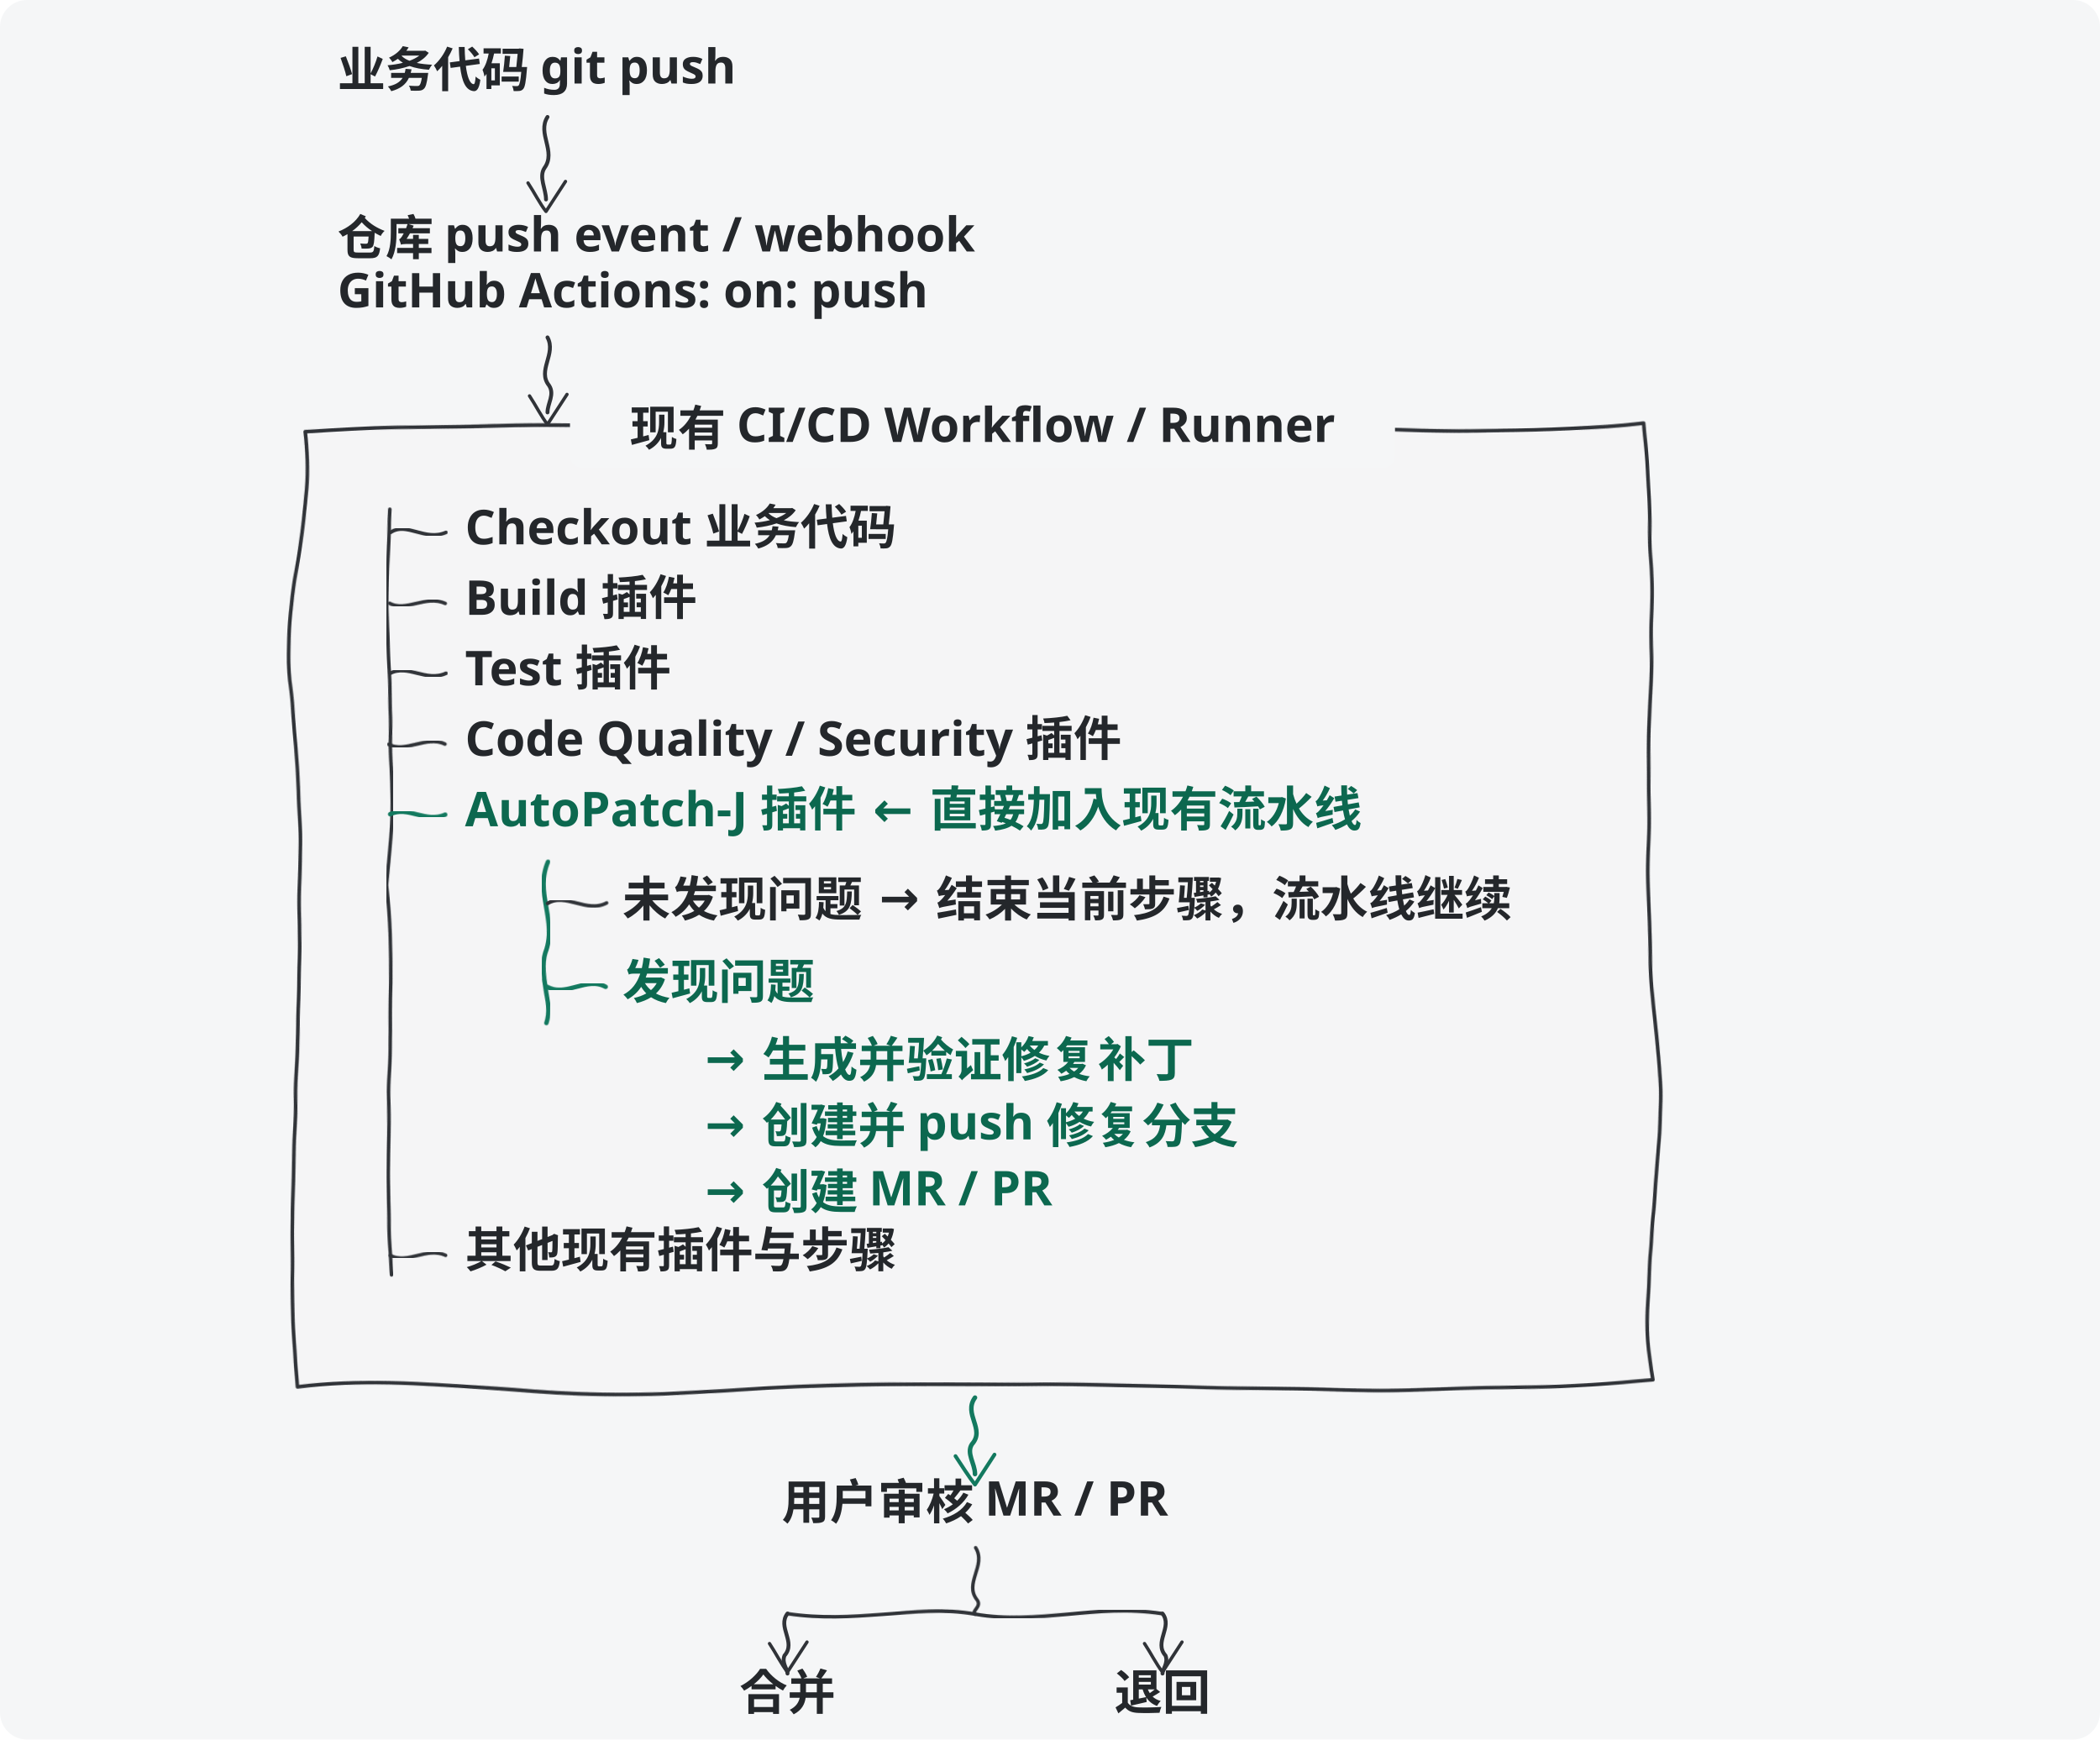
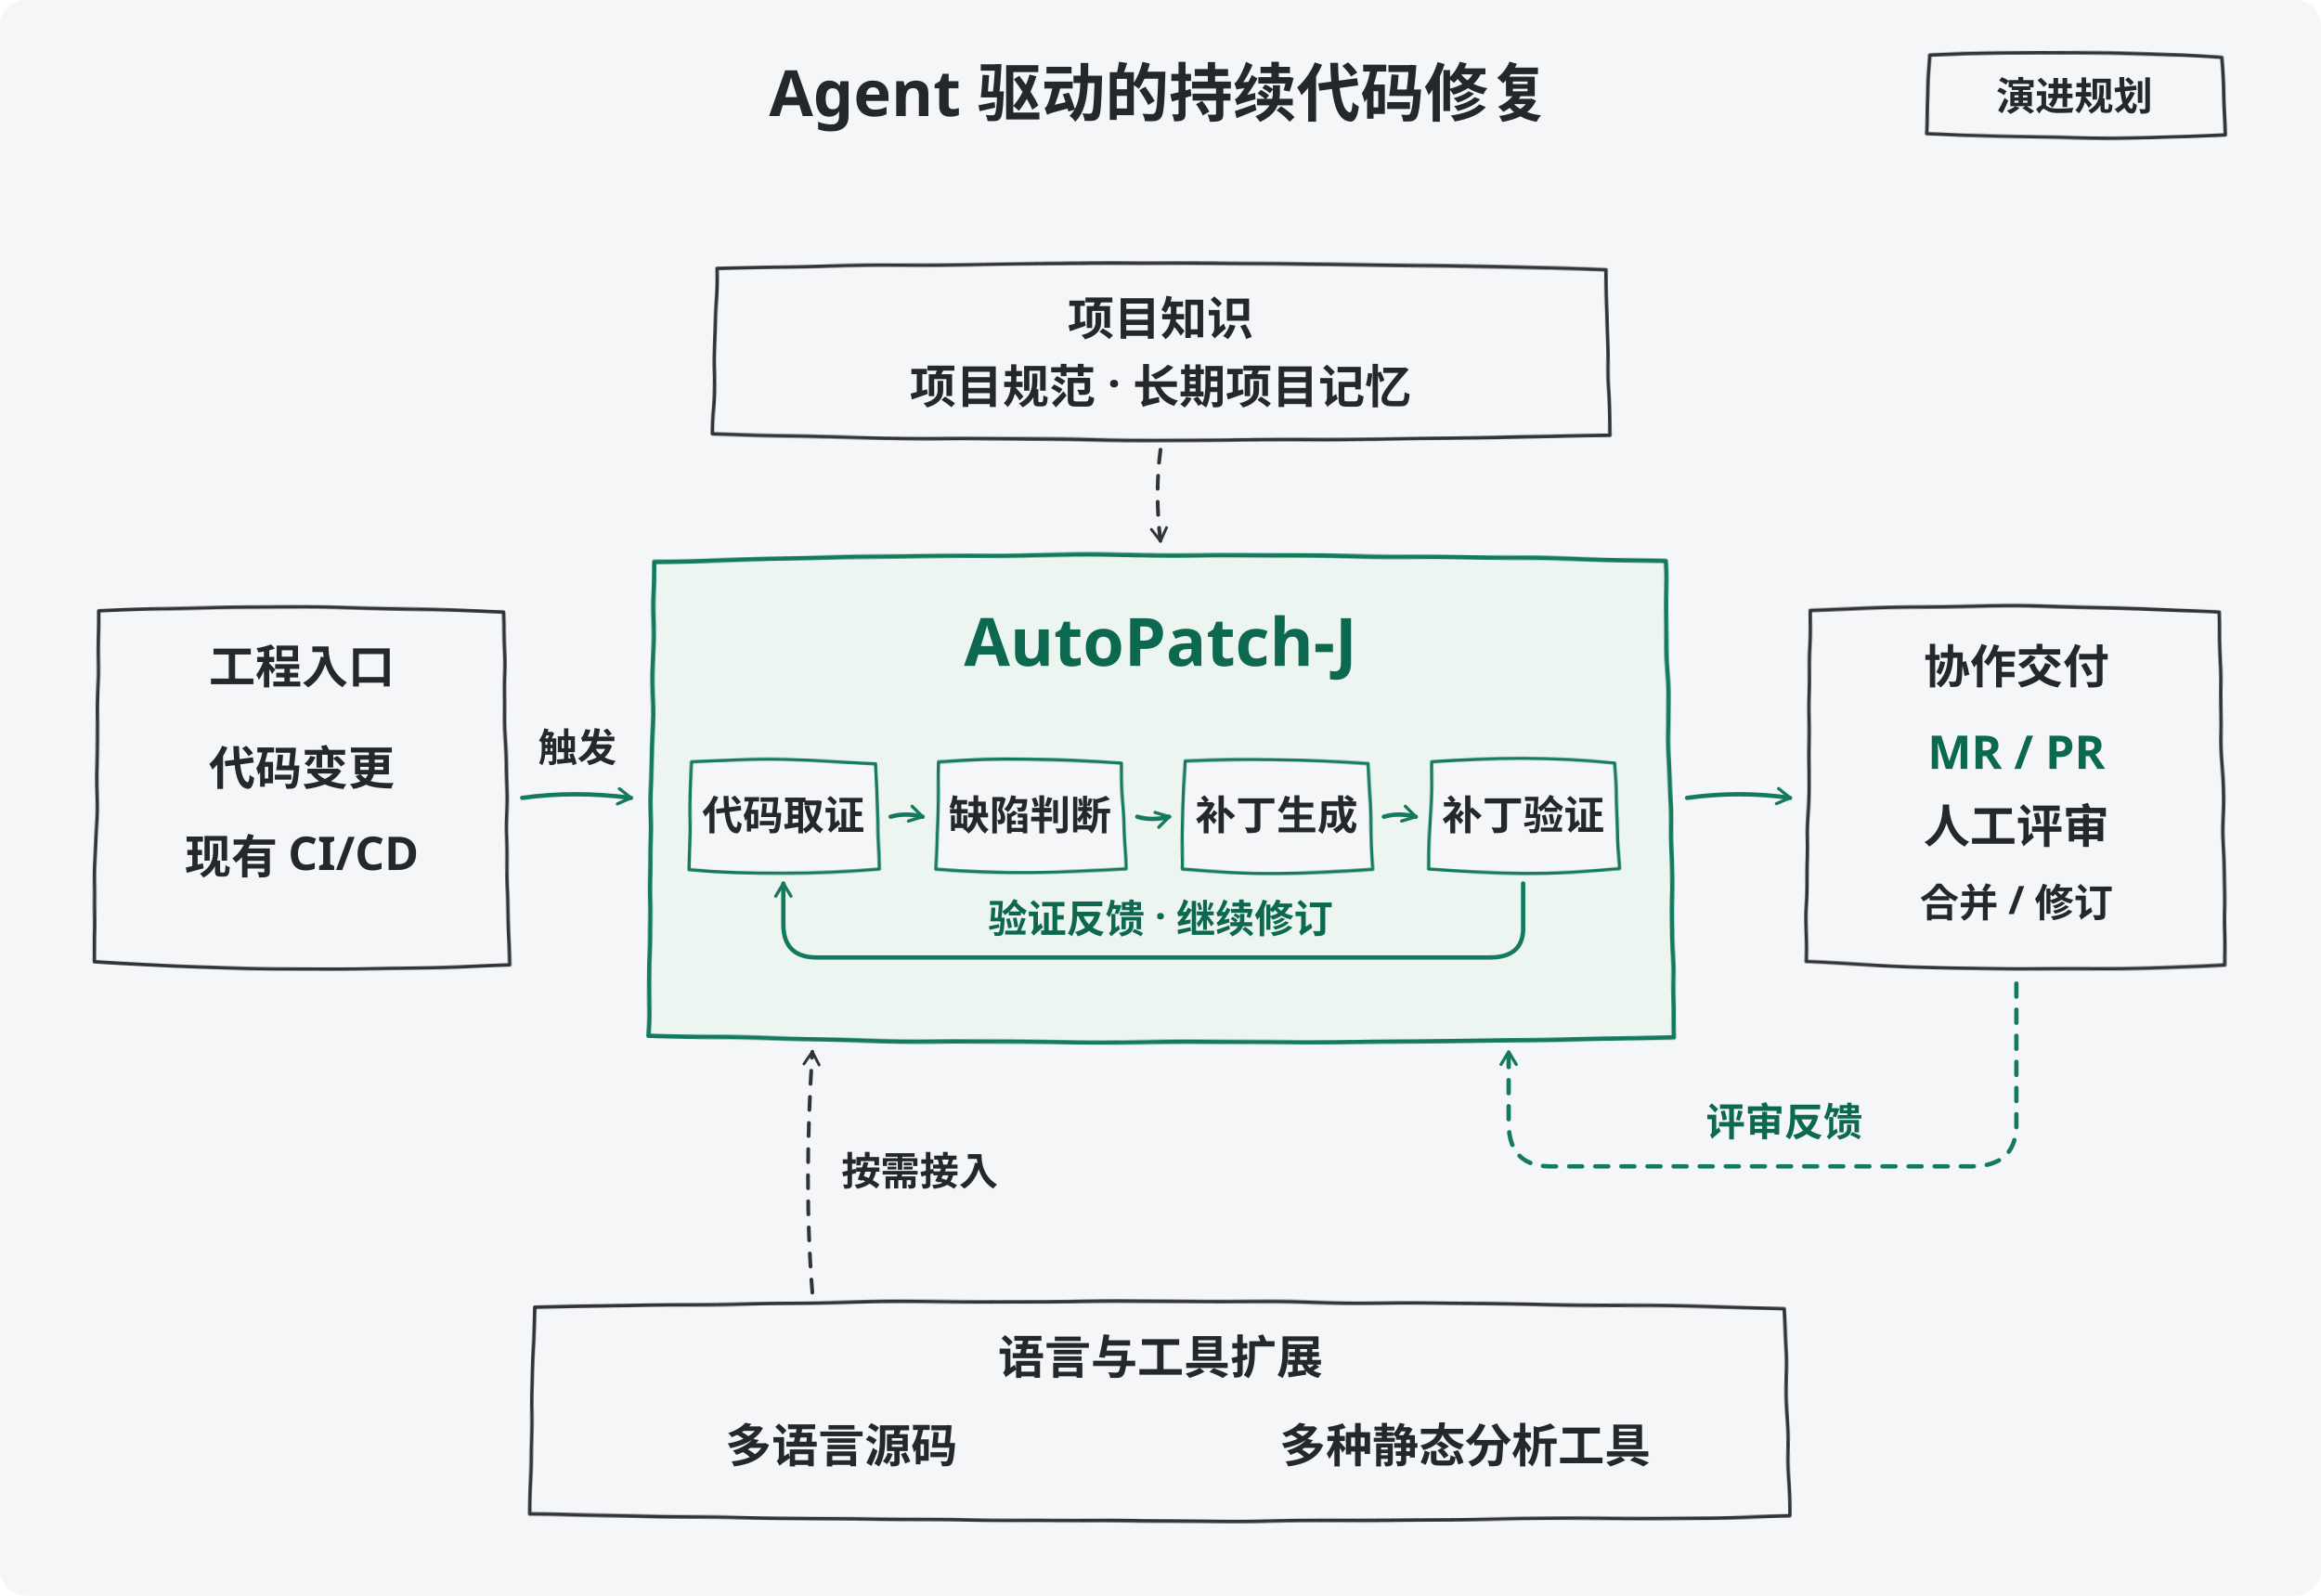
- <svg xmlns="http://www.w3.org/2000/svg" viewBox="0 0 1400 1160" role="img" aria-labelledby="title description">
+ <svg xmlns="http://www.w3.org/2000/svg" viewBox="0 0 1600 1100" role="img" aria-labelledby="title description">
  <defs>
    <filter id="rough" x="-4%" y="-4%" width="108%" height="108%">
      <feTurbulence type="fractalNoise" baseFrequency="0.009 0.021" numOctaves="2" seed="17" result="noise" />
      <feDisplacementMap in="SourceGraphic" in2="noise" scale="2.5" xChannelSelector="R" yChannelSelector="G" />
    </filter>
+     <marker id="arrow" viewBox="0 0 16 16" refX="13" refY="8" markerWidth="14" markerHeight="14" orient="auto" markerUnits="userSpaceOnUse">
+       <path d="M3 2 Q8 5 13 8 Q8 11 3 14" fill="none" stroke="#303338" stroke-width="2.2" stroke-linecap="round" stroke-linejoin="round" />
+     </marker>
+     <marker id="accent-arrow" viewBox="0 0 16 16" refX="13" refY="8" markerWidth="14" markerHeight="14" orient="auto" markerUnits="userSpaceOnUse">
+       <path d="M3 2 Q8 5 13 8 Q8 11 3 14" fill="none" stroke="#13795f" stroke-width="2.5" stroke-linecap="round" stroke-linejoin="round" />
+     </marker>
  </defs>
  <style>
    .canvas { fill: #f5f6f7; }
    .text {
      fill: #24272b;
      font-family: "HanziPen SC", "Hannotate SC", "Kaiti SC", "STKaiti", "KaiTi", "PingFang SC", "Microsoft YaHei", sans-serif;
      font-size: 32px;
      font-weight: 600;
    }
+     .title { font-size: 44px; }
+     .brand { font-size: 46px; }
+     .small { font-size: 27px; }
+     .stage-text { font-size: 28px; }
    .accent-text { fill: #0c684f; }
    .panel {
      fill: #f5f6f7;
-       fill-opacity: 0.68;
      stroke: #303338;
      stroke-width: 2.4;
      stroke-linecap: round;
      stroke-linejoin: round;
      vector-effect: non-scaling-stroke;
    }
-     .label-bg { fill: #f5f6f7; }
-     .tree {
-       fill: none;
-       stroke: #303338;
-       stroke-width: 2.35;
-       stroke-linecap: round;
-       stroke-linejoin: round;
-       vector-effect: non-scaling-stroke;
-     }
-     .accent-tree {
-       fill: none;
-       stroke: #13795f;
-       stroke-width: 3;
-       stroke-linecap: round;
-       stroke-linejoin: round;
-       vector-effect: non-scaling-stroke;
-     }
-     .arrow-line {
+     .core { fill: #edf5f1; stroke: #13795f; stroke-width: 3; }
+     .stage { stroke: #13795f; stroke-width: 2.2; }
+     .line {
      fill: none;
      stroke: #303338;
      stroke-width: 2.6;
      stroke-linecap: round;
      stroke-linejoin: round;
      vector-effect: non-scaling-stroke;
+       marker-end: url(#arrow);
    }
-     .accent-arrow-line {
-       fill: none;
-       stroke: #13795f;
-       stroke-width: 3;
-       stroke-linecap: round;
-       stroke-linejoin: round;
-       vector-effect: non-scaling-stroke;
-     }
-     .arrow-tip {
-       fill: none;
-       stroke: #303338;
-       stroke-width: 2.2;
-       stroke-linecap: round;
-       stroke-linejoin: round;
-       vector-effect: non-scaling-stroke;
-     }
-     .accent-arrow-tip {
-       fill: none;
-       stroke: #13795f;
-       stroke-width: 2.5;
-       stroke-linecap: round;
-       stroke-linejoin: round;
-       vector-effect: non-scaling-stroke;
-     }
+     .accent-line { stroke: #13795f; stroke-width: 3; marker-end: url(#accent-arrow); }
+     .dashed { stroke-dasharray: 9 9; }
    .rough { filter: url(#rough); }

    @media (prefers-color-scheme: dark) {
-       .canvas { fill: #181b20; }
+       .canvas, .panel { fill: #181b20; }
      .text { fill: #f1eee7; }
      .accent-text { fill: #8ce0c7; }
-       .panel { fill: #181b20; stroke: #d9d5cc; }
-       .label-bg { fill: #181b20; }
-       .tree, .arrow-line { stroke: #d9d5cc; }
-       .accent-tree, .accent-arrow-line { stroke: #63c9ac; }
-       .arrow-tip { stroke: #d9d5cc; }
-       .accent-arrow-tip { stroke: #63c9ac; }
+       .panel { stroke: #d9d5cc; }
+       .core { fill: #172c27; stroke: #63c9ac; }
+       .stage { stroke: #63c9ac; }
+       .line { stroke: #d9d5cc; }
+       .accent-line { stroke: #63c9ac; }
+       #arrow path { stroke: #d9d5cc; }
+       #accent-arrow path { stroke: #63c9ac; }
    }
  </style>
-   <rect class="canvas" width="1400" height="1160" rx="18" />
-   <g transform="translate(120 0)">
-     <text class="text" x="105" y="58">业务代码 git push</text>
-     <path class="arrow-line" d="M245 78 C238 89 251 101 243 112 C239 118 244 126 244 133" />
-     <path class="arrow-tip" d="M232 122 C236 128 240 136 244 141 C248 135 253 127 257 121" />
-     <text class="text" x="105" y="170">仓库 push event / webhook</text>
-     <text class="text" x="105" y="205">GitHub Actions: on: push</text>
-     <path class="arrow-line" d="M245 225 C251 236 238 247 246 257 C250 263 245 269 245 275" />
-     <path class="arrow-tip" d="M233 264 C237 270 241 278 245 283 C249 277 254 269 258 263" />
-     <path class="panel rough" d="M84 288 C246 276 413 294 575 284 C710 276 846 296 976 282 C989 421 970 560 985 698 C993 773 970 851 982 920 C764 938 547 911 331 929 C246 936 160 914 78 925 C68 767 91 610 73 454 C68 393 91 337 84 288 Z" />
-     <rect class="label-bg" x="260" y="258" width="550" height="54" rx="8" />
-     <text class="text" x="535" y="297" text-anchor="middle">现有 CI/CD Workflow / Runner</text>
-     <path class="tree rough" d="M140 340 C133 424 148 507 138 590 C145 676 134 765 141 850" />
-     <path class="tree rough" d="M140 355 C151 348 163 361 177 355" />
-     <path class="tree rough" d="M140 402 C151 408 164 396 177 402" />
-     <path class="tree rough" d="M140 449 C152 443 164 455 177 449" />
-     <path class="tree rough" d="M140 496 C151 502 165 490 177 496" />
-     <path class="accent-tree rough" d="M140 543 C152 537 164 549 177 543" />
-     <path class="tree rough" d="M140 837 C152 843 164 831 177 837" />
-     <text class="text" x="190" y="363">Checkout 业务代码</text>
-     <text class="text" x="190" y="410">Build 插件</text>
-     <text class="text" x="190" y="457">Test 插件</text>
-     <text class="text" x="190" y="504">Code Quality / Security 插件</text>
-     <text class="text accent-text" x="190" y="551">AutoPatch-J 插件  ← 直接加入现有流水线</text>
-     <path class="accent-tree rough" d="M245 575 C237 595 251 615 243 635 C238 651 250 668 245 683" />
-     <path class="tree rough" d="M245 603 C257 596 271 610 284 603" />
-     <path class="accent-tree rough" d="M245 658 C258 665 271 651 284 658" />
-     <text class="text" x="295" y="611">未发现问题 → 结束当前步骤，流水线继续</text>
-     <text class="text accent-text" x="295" y="666">发现问题</text>
-     <text class="text accent-text" x="350" y="717">→ 生成并验证修复补丁</text>
-     <text class="text accent-text" x="350" y="761">→ 创建并 push 修复分支</text>
-     <text class="text accent-text" x="350" y="805">→ 创建 MR / PR</text>
-     <text class="text" x="190" y="845">其他现有插件与步骤</text>
-     <path class="accent-arrow-line" d="M530 932 C522 943 537 953 528 963 C524 969 530 976 530 983" />
-     <path class="accent-arrow-tip" d="M517 971 C521 977 526 985 530 990 C534 984 539 976 543 970" />
-     <text class="text" x="530" y="1013" text-anchor="middle">用户审核 MR / PR</text>
-     <path class="tree rough" d="M530 1032 C537 1044 523 1056 531 1067 C535 1072 527 1075 530 1077 C489 1070 448 1083 405 1076" />
-     <path class="tree rough" d="M530 1077 C571 1084 613 1069 655 1076" />
-     <path class="arrow-line" d="M405 1076 C398 1085 411 1095 403 1104 C401 1109 405 1113 405 1116" />
-     <path class="arrow-tip" d="M393 1096 C397 1102 401 1110 405 1115 C409 1109 414 1101 418 1095" />
-     <path class="arrow-line" d="M655 1076 C662 1085 649 1095 657 1104 C659 1109 655 1113 655 1116" />
-     <path class="arrow-tip" d="M643 1096 C647 1102 651 1110 655 1115 C659 1109 664 1101 668 1095" />
-     <text class="text" x="405" y="1140" text-anchor="middle">合并</text>
-     <text class="text" x="655" y="1140" text-anchor="middle">退回</text>
-   </g>
+   <rect class="canvas" width="1600" height="1100" rx="18" />
+   <text class="text title" x="800" y="80" text-anchor="middle">Agent 驱动的持续代码修复</text>
+   <path class="panel rough" d="M1330 38 Q1429 34 1532 40 L1534 93 Q1431 98 1328 92 Z" />
+   <text class="text small" x="1430" y="76" text-anchor="middle">演进规划</text>
+   <path class="panel rough" d="M494 185 Q800 178 1107 186 L1110 300 Q799 307 491 299 Z" />
+   <text class="text" x="800" y="231" text-anchor="middle">项目知识</text>
+   <text class="text" x="800" y="278" text-anchor="middle">项目规范 · 长期项目记忆</text>
+   <path class="line dashed" d="M800 310 Q796 340 800 373" />
+   <path class="panel rough" d="M68 421 Q208 415 347 422 L351 665 Q208 672 65 663 Z" />
+   <text class="text" x="208" y="471" text-anchor="middle">工程入口</text>
+   <text class="text" x="208" y="541" text-anchor="middle">代码变更</text>
+   <text class="text" x="208" y="602" text-anchor="middle">现有 CI/CD</text>
+   <path class="line accent-line" d="M360 550 Q396 545 435 550" />
+   <text class="text small" x="398" y="525" text-anchor="middle">触发</text>
+   <path class="panel core rough" d="M451 387 Q799 378 1148 387 L1154 715 Q800 723 447 714 Z" />
+   <text class="text brand accent-text" x="800" y="459" text-anchor="middle">AutoPatch-J</text>
+   <path class="panel stage rough" d="M477 525 Q540 522 603 526 L606 599 Q540 604 475 599 Z" />
+   <text class="text stage-text" x="540" y="572" text-anchor="middle">代码取证</text>
+   <path class="line accent-line" d="M614 563 Q624 560 636 563" />
+   <path class="panel stage rough" d="M647 525 Q710 521 773 526 L776 599 Q710 604 645 599 Z" />
+   <text class="text stage-text" x="710" y="572" text-anchor="middle">缺陷判断</text>
+   <path class="line accent-line" d="M784 563 Q794 566 806 563" />
+   <path class="panel stage rough" d="M817 525 Q880 522 943 526 L946 599 Q880 604 815 599 Z" />
+   <text class="text stage-text" x="880" y="572" text-anchor="middle">补丁生成</text>
+   <path class="line accent-line" d="M954 563 Q964 560 976 563" />
+   <path class="panel stage rough" d="M987 525 Q1050 521 1113 526 L1116 599 Q1050 604 985 599 Z" />
+   <text class="text stage-text" x="1050" y="572" text-anchor="middle">补丁验证</text>
+   <path class="line accent-line" d="M1050 609 L1050 638 Q1051 660 1027 660 L563 660 Q540 660 540 637 L540 609" />
+   <text class="text small accent-text" x="800" y="643" text-anchor="middle">验证反馈 · 继续修订</text>
+   <path class="line accent-line" d="M1163 550 Q1199 545 1234 550" />
+   <path class="panel rough" d="M1248 421 Q1389 415 1530 422 L1534 665 Q1389 672 1245 663 Z" />
+   <text class="text" x="1390" y="471" text-anchor="middle">协作交付</text>
+   <text class="text accent-text" x="1390" y="530" text-anchor="middle">MR / PR</text>
+   <text class="text" x="1390" y="581" text-anchor="middle">人工评审</text>
+   <text class="text small" x="1390" y="632" text-anchor="middle">合并 / 修订</text>
+   <path class="line accent-line dashed" d="M1390 678 L1390 773 Q1391 804 1359 804 L1071 804 Q1040 805 1040 774 L1040 725" />
+   <text class="text small accent-text" x="1230" y="783" text-anchor="middle">评审反馈</text>
+   <path class="panel rough" d="M368 901 Q800 893 1230 902 L1234 1045 Q800 1052 365 1044 Z" />
+   <text class="text" x="800" y="947" text-anchor="middle">语言与工具扩展</text>
+   <text class="text" x="580" y="1008" text-anchor="middle">多语言源码</text>
+   <text class="text" x="1010" y="1008" text-anchor="middle">多种静态分析工具</text>
+   <path class="line dashed" d="M560 891 Q554 817 560 725" />
+   <text class="text small" x="580" y="817">按需接入</text>
</svg>
